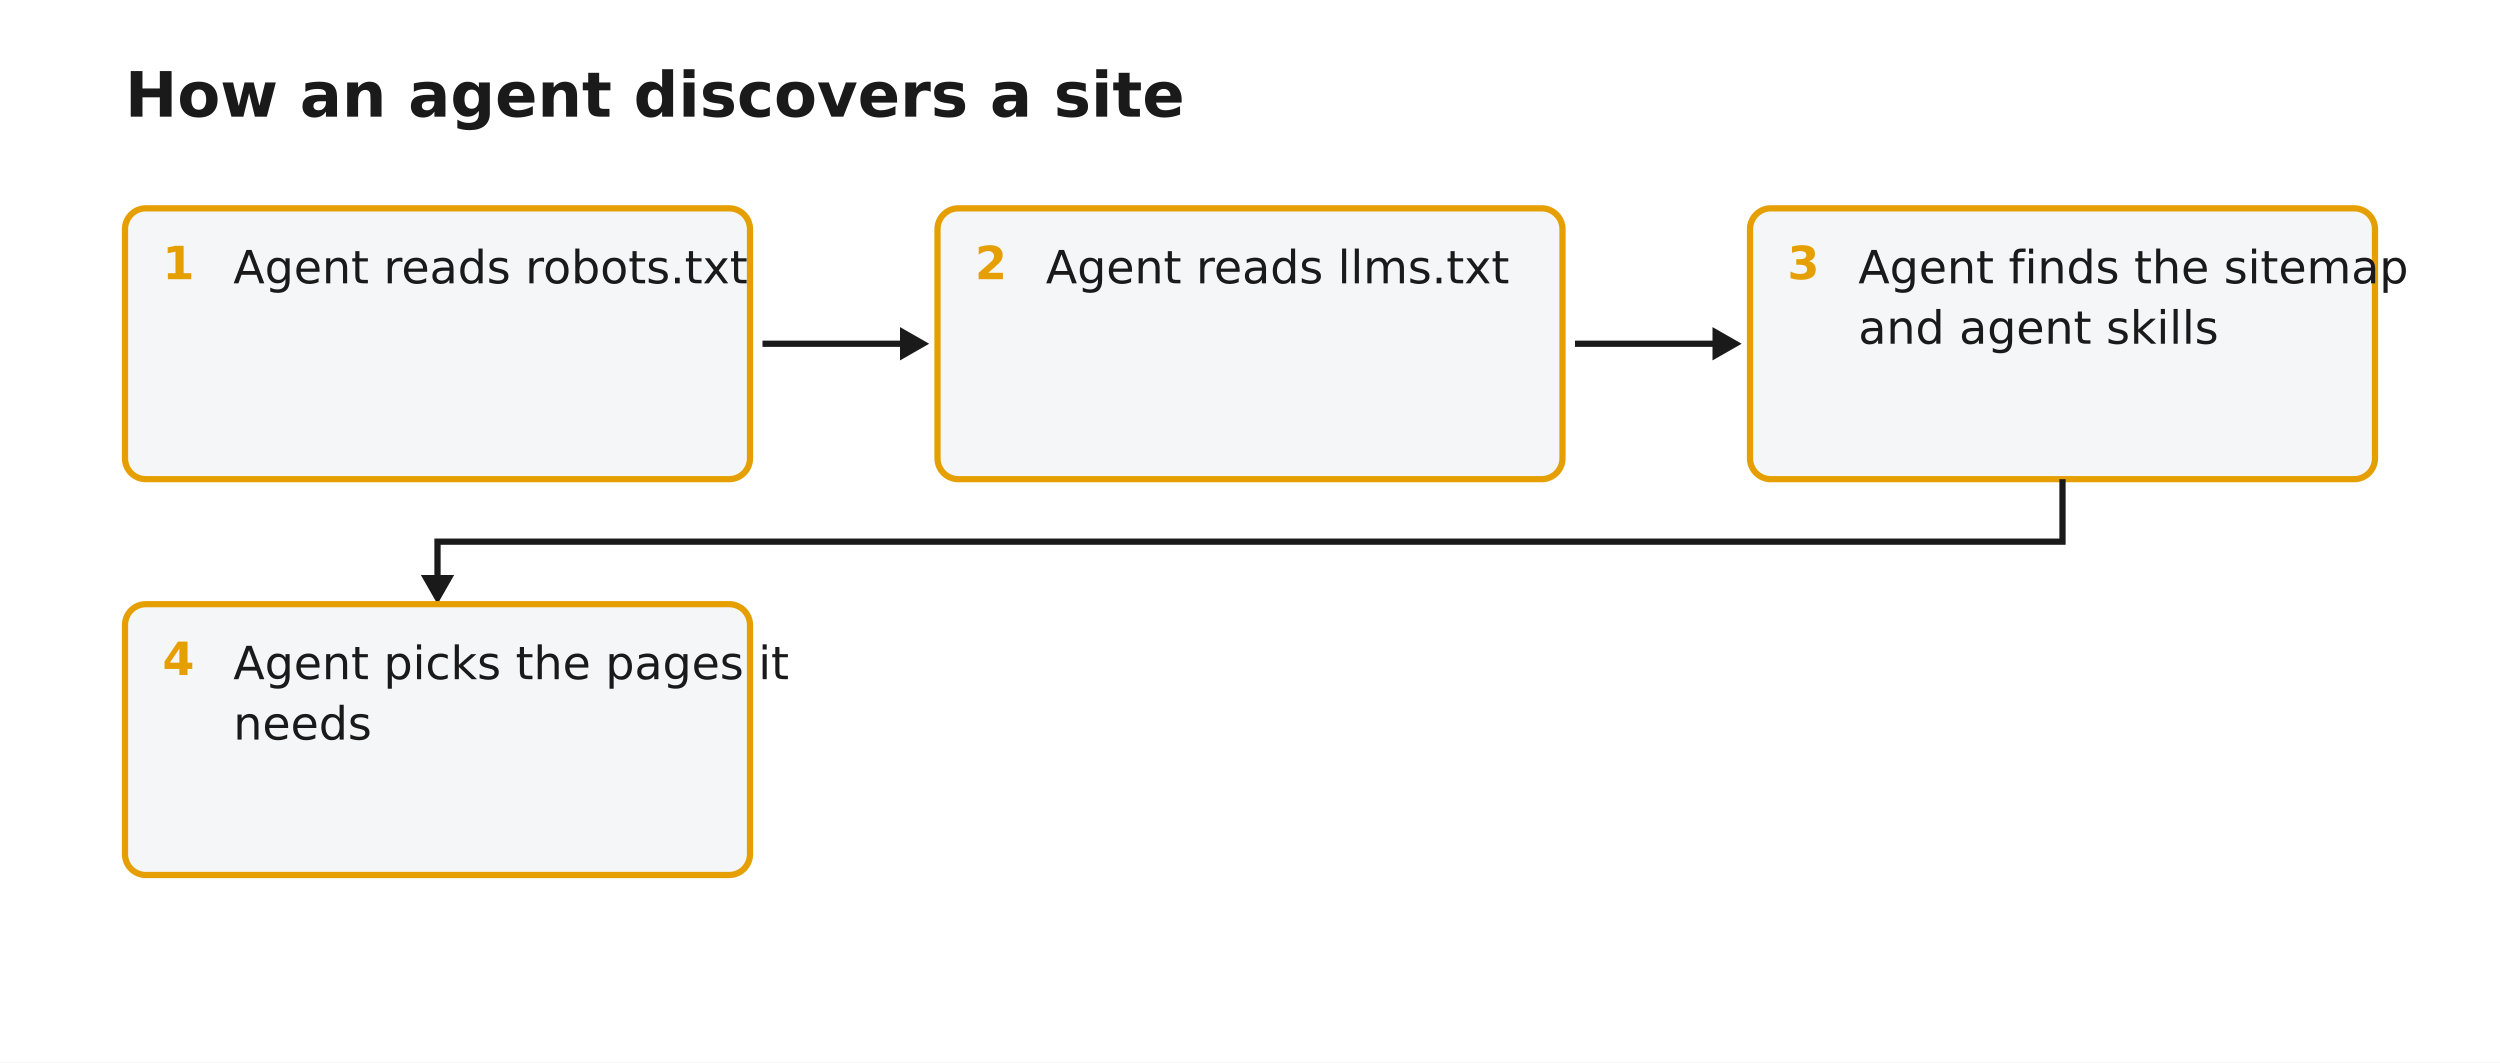
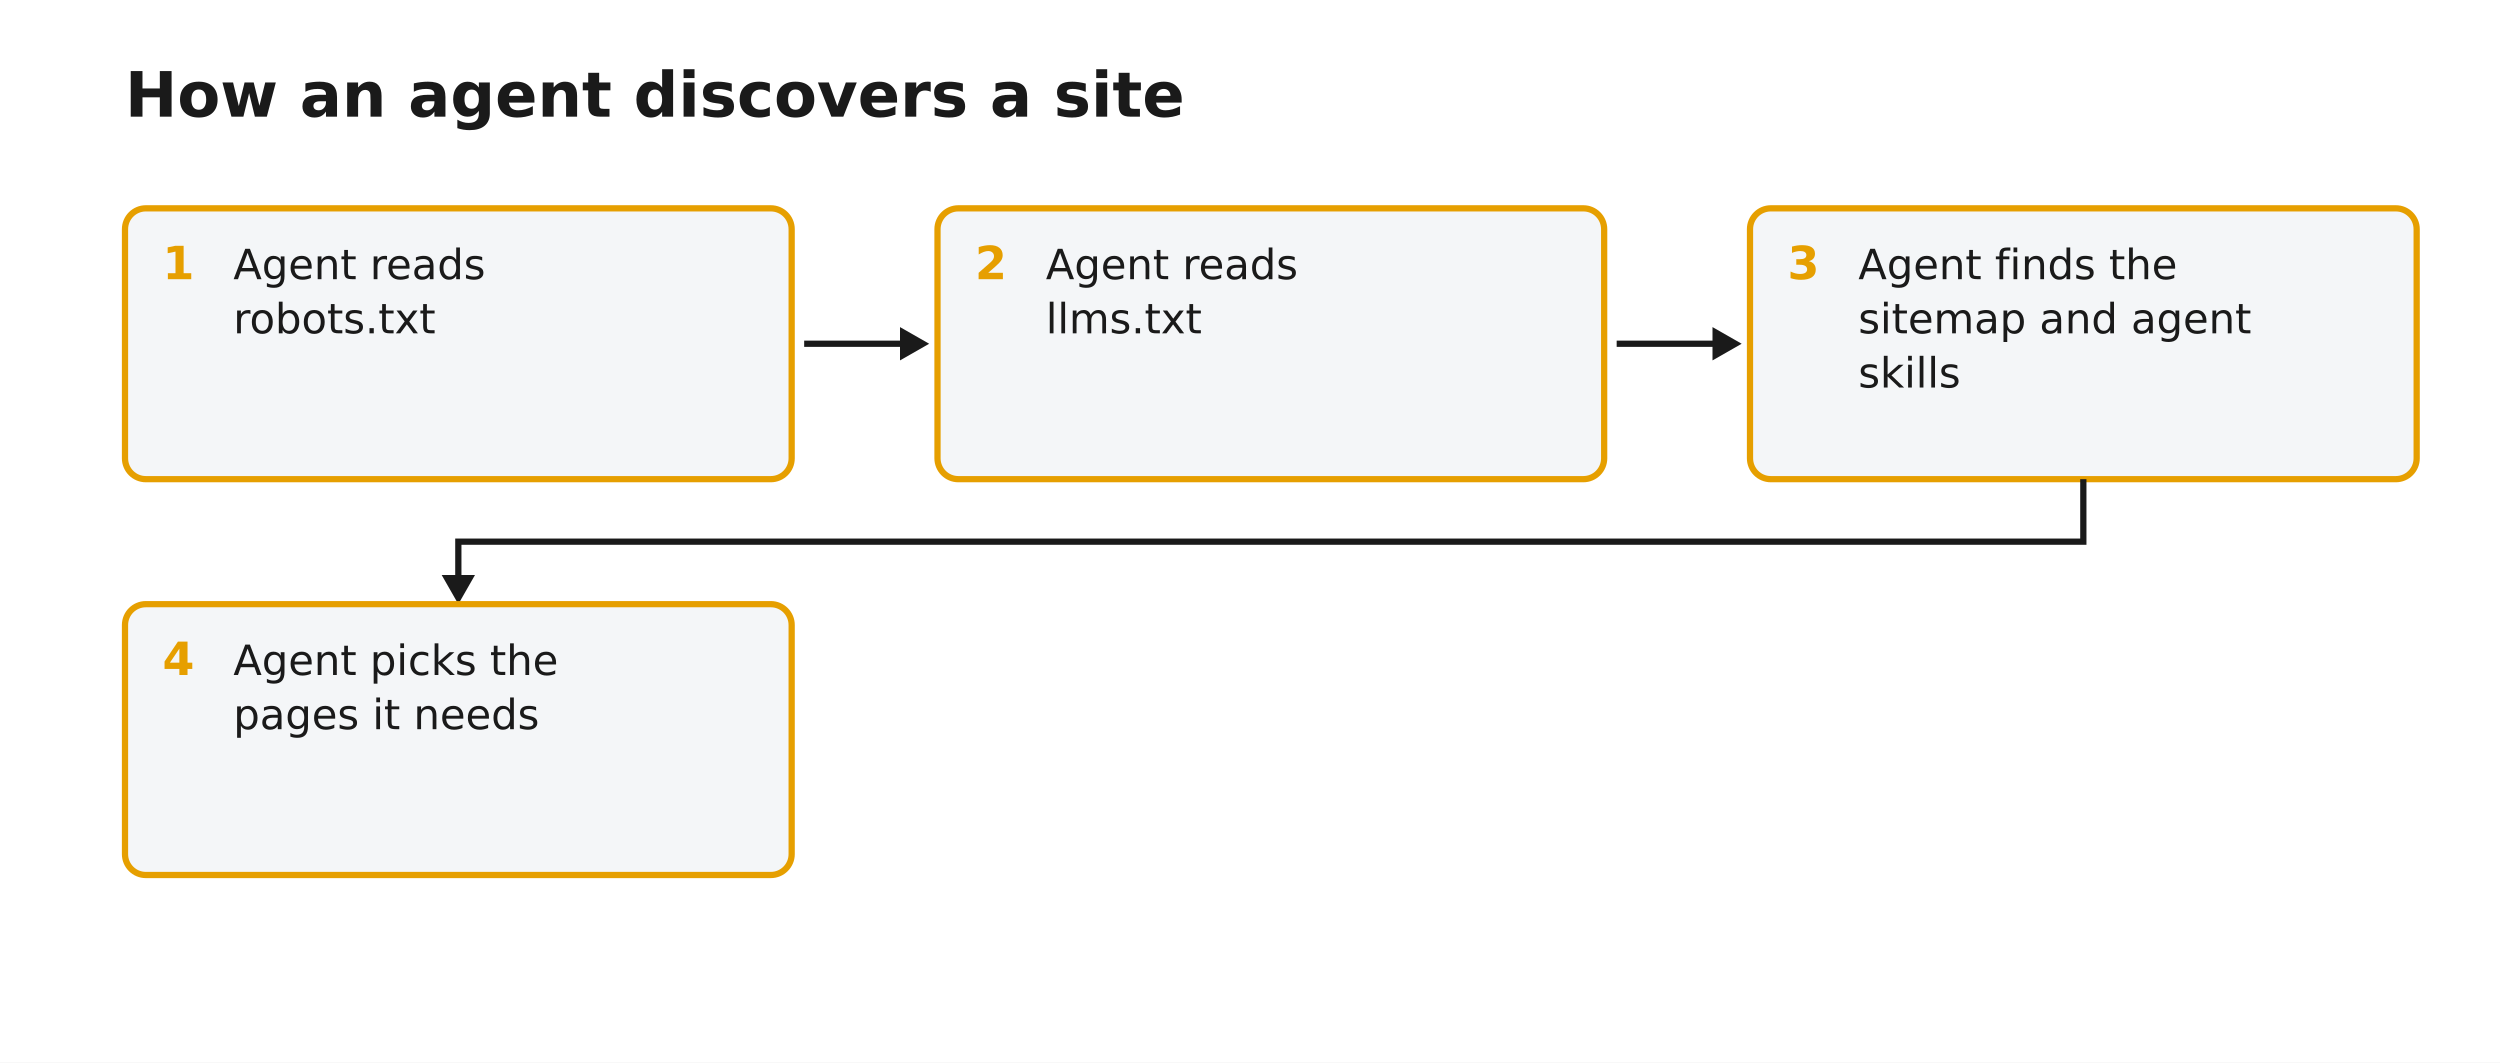
<svg xmlns="http://www.w3.org/2000/svg" width="1200" height="510" viewBox="0 0 1200 510" font-family="'DejaVu Sans', 'Liberation Sans', Arial, sans-serif">
  <rect width="1200" height="510" fill="#ffffff" />
  <text x="60" y="56" font-size="30" font-weight="bold" fill="#1a1a1a">How an agent discovers a site</text>
-   <rect x="60" y="100" width="300" height="130" rx="10" fill="#f4f6f8" stroke="#E69F00" stroke-width="3" />
+   <rect x="60" y="100" width="320" height="130" rx="10" fill="#f4f6f8" stroke="#E69F00" stroke-width="3" />
  <text x="78" y="134" font-size="22" font-weight="bold" fill="#E69F00">1</text>
-   <text x="112" y="136" font-size="22" fill="#1a1a1a">Agent reads robots.txt</text>
-   <line x1="366" y1="165" x2="436" y2="165" stroke="#1a1a1a" stroke-width="3" />
+   <text x="112" y="134" font-size="20" fill="#1a1a1a">Agent reads</text>
+   <text x="112" y="160" font-size="20" fill="#1a1a1a">robots.txt</text>
+   <line x1="386" y1="165" x2="436" y2="165" stroke="#1a1a1a" stroke-width="3" />
  <polygon points="446,165 432,157 432,173" fill="#1a1a1a" />
-   <rect x="450" y="100" width="300" height="130" rx="10" fill="#f4f6f8" stroke="#E69F00" stroke-width="3" />
+   <rect x="450" y="100" width="320" height="130" rx="10" fill="#f4f6f8" stroke="#E69F00" stroke-width="3" />
  <text x="468" y="134" font-size="22" font-weight="bold" fill="#E69F00">2</text>
-   <text x="502" y="136" font-size="22" fill="#1a1a1a">Agent reads llms.txt</text>
-   <line x1="756" y1="165" x2="826" y2="165" stroke="#1a1a1a" stroke-width="3" />
+   <text x="502" y="134" font-size="20" fill="#1a1a1a">Agent reads</text>
+   <text x="502" y="160" font-size="20" fill="#1a1a1a">llms.txt</text>
+   <line x1="776" y1="165" x2="826" y2="165" stroke="#1a1a1a" stroke-width="3" />
  <polygon points="836,165 822,157 822,173" fill="#1a1a1a" />
-   <rect x="840" y="100" width="300" height="130" rx="10" fill="#f4f6f8" stroke="#E69F00" stroke-width="3" />
+   <rect x="840" y="100" width="320" height="130" rx="10" fill="#f4f6f8" stroke="#E69F00" stroke-width="3" />
  <text x="858" y="134" font-size="22" font-weight="bold" fill="#E69F00">3</text>
-   <text x="892" y="136" font-size="22" fill="#1a1a1a">Agent finds the sitemap</text>
-   <text x="892" y="165" font-size="22" fill="#1a1a1a">and agent skills</text>
-   <polyline points="990,230 990,260 210,260 210,286" fill="none" stroke="#1a1a1a" stroke-width="3" />
-   <polygon points="210,290 202,276 218,276" fill="#1a1a1a" />
-   <rect x="60" y="290" width="300" height="130" rx="10" fill="#f4f6f8" stroke="#E69F00" stroke-width="3" />
+   <text x="892" y="134" font-size="20" fill="#1a1a1a">Agent finds the</text>
+   <text x="892" y="160" font-size="20" fill="#1a1a1a">sitemap and agent</text>
+   <text x="892" y="186" font-size="20" fill="#1a1a1a">skills</text>
+   <polyline points="1000,230 1000,260 220,260 220,286" fill="none" stroke="#1a1a1a" stroke-width="3" />
+   <polygon points="220,290 212,276 228,276" fill="#1a1a1a" />
+   <rect x="60" y="290" width="320" height="130" rx="10" fill="#f4f6f8" stroke="#E69F00" stroke-width="3" />
  <text x="78" y="324" font-size="22" font-weight="bold" fill="#E69F00">4</text>
-   <text x="112" y="326" font-size="22" fill="#1a1a1a">Agent picks the pages it</text>
-   <text x="112" y="355" font-size="22" fill="#1a1a1a">needs</text>
+   <text x="112" y="324" font-size="20" fill="#1a1a1a">Agent picks the</text>
+   <text x="112" y="350" font-size="20" fill="#1a1a1a">pages it needs</text>
</svg>
